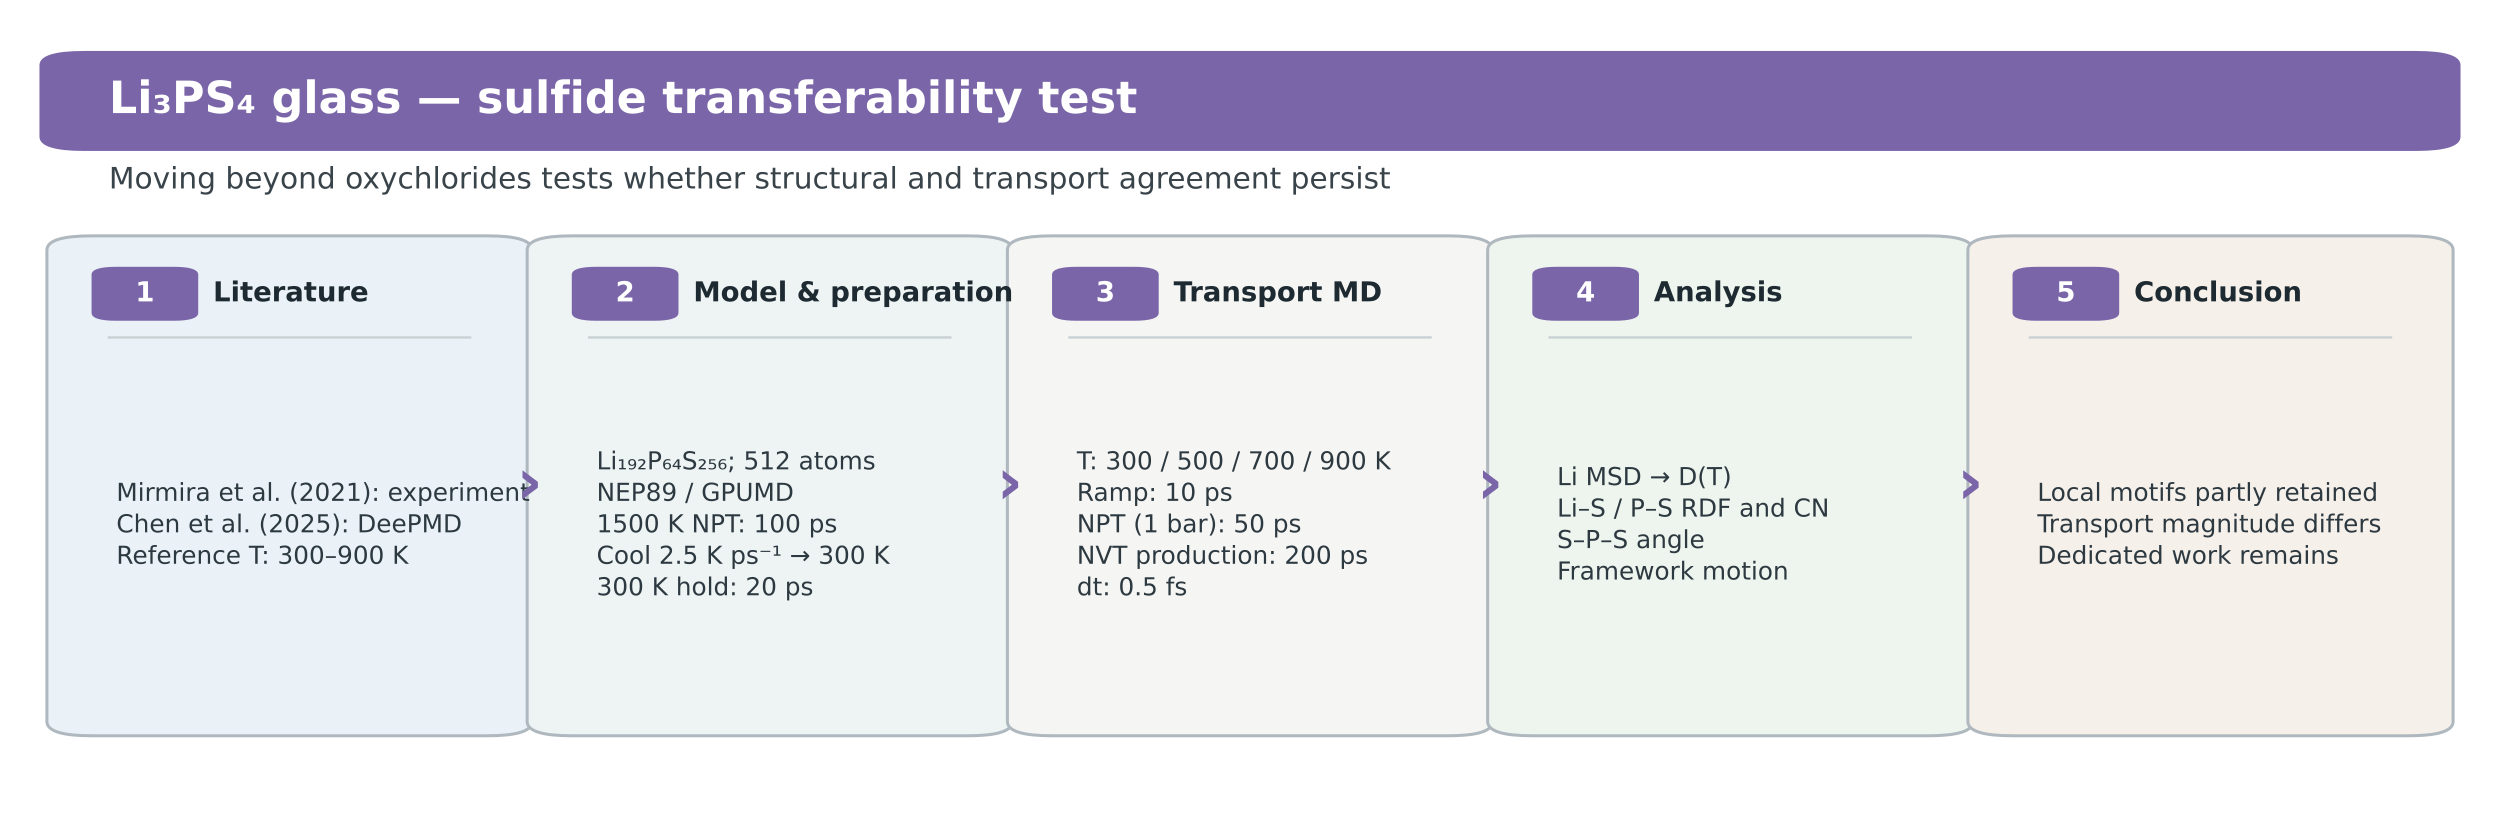
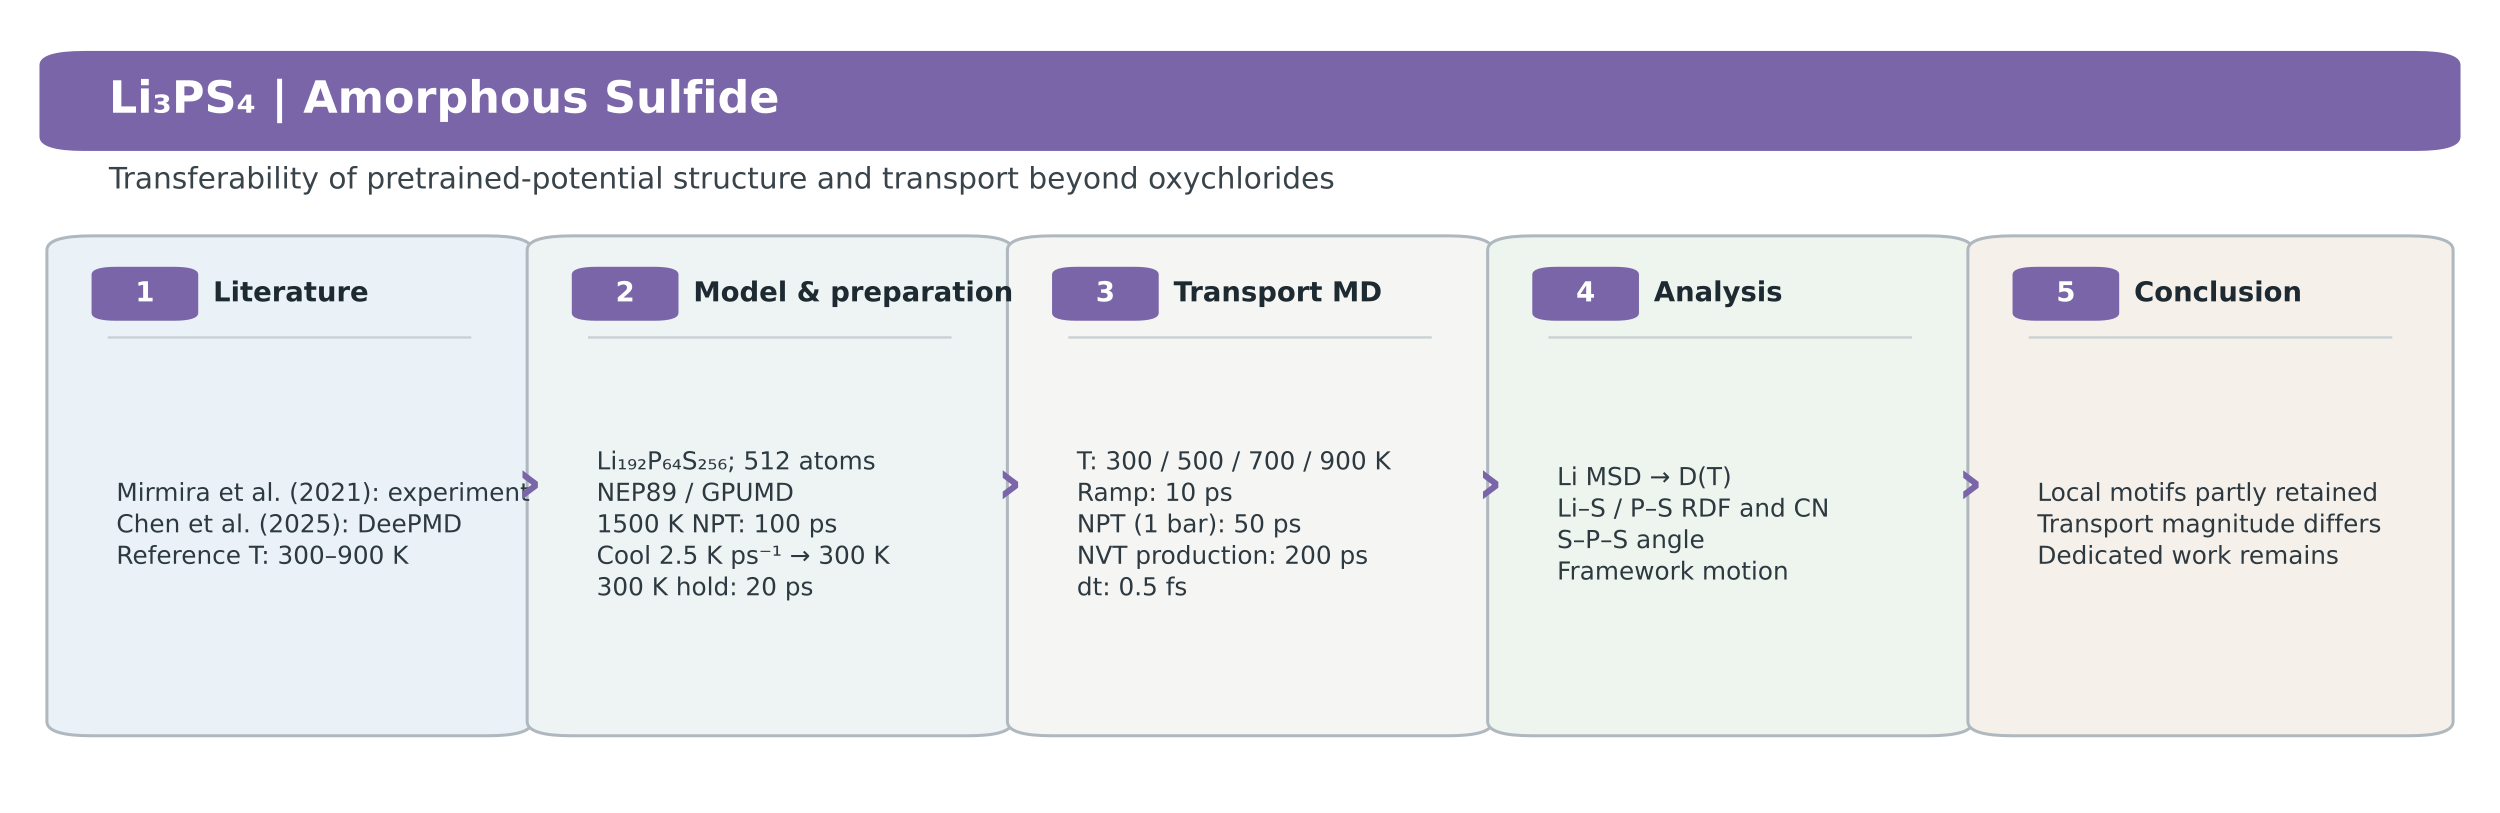
<svg xmlns="http://www.w3.org/2000/svg" width="742.32pt" height="241.38pt" viewBox="0 0 742.32 241.38" version="1.1">
  <defs>
    <style type="text/css">*{stroke-linejoin: round; stroke-linecap: butt}</style>
  </defs>
  <g id="figure_1">
    <g id="patch_1">
      <path d="M 0 241.38 L 742.32 241.38 L 742.32 0 L 0 0 z " style="fill: #ffffff" />
    </g>
    <g id="axes_1">
      <g id="patch_2">
-         <path d="M 24.977 44.82 L 717.343 44.82 Q 730.601 44.82 730.601 40.579 L 730.601 19.373 Q 730.601 15.132 717.343 15.132 L 24.977 15.132 Q 11.719 15.132 11.719 19.373 L 11.719 40.579 Q 11.719 44.82 24.977 44.82 z " clip-path="url(#pa69c9cab53)" style="fill: #7965a8" />
+         <path d="M 24.977 44.82 L 717.343 44.82 Q 730.601 44.82 730.601 40.579 L 730.601 19.373 Q 730.601 15.132 717.343 15.132 L 24.977 15.132 Q 11.719 15.132 11.719 19.373 L 11.719 40.579 Q 11.719 44.82 24.977 44.82 z " clip-path="url(#p34fc6ece53)" style="fill: #7965a8" />
      </g>
      <g id="patch_3">
-         <path d="M 27.186 218.472 L 144.741 218.472 Q 158 218.472 158 214.231 L 158 74.273 Q 158 70.032 144.741 70.032 L 27.186 70.032 Q 13.928 70.032 13.928 74.273 L 13.928 214.231 Q 13.928 218.472 27.186 218.472 z " clip-path="url(#pa69c9cab53)" style="fill: #eaf2f8; stroke: #aeb8be; stroke-width: 0.9; stroke-linejoin: miter" />
+         <path d="M 27.186 218.472 L 144.741 218.472 Q 158 218.472 158 214.231 L 158 74.273 Q 158 70.032 144.741 70.032 L 27.186 70.032 Q 13.928 70.032 13.928 74.273 L 13.928 214.231 Q 13.928 218.472 27.186 218.472 z " clip-path="url(#p34fc6ece53)" style="fill: #eaf2f8; stroke: #aeb8be; stroke-width: 0.9; stroke-linejoin: miter" />
      </g>
      <g id="patch_4">
-         <path d="M 34.552 95.243 L 51.493 95.243 Q 58.859 95.243 58.859 92.887 L 58.859 81.577 Q 58.859 79.221 51.493 79.221 L 34.552 79.221 Q 27.186 79.221 27.186 81.577 L 27.186 92.887 Q 27.186 95.243 34.552 95.243 z " clip-path="url(#pa69c9cab53)" style="fill: #7965a8" />
+         <path d="M 34.552 95.243 L 51.493 95.243 Q 58.859 95.243 58.859 92.887 L 58.859 81.577 Q 58.859 79.221 51.493 79.221 L 34.552 79.221 Q 27.186 79.221 27.186 81.577 L 27.186 92.887 Q 27.186 95.243 34.552 95.243 z " clip-path="url(#p34fc6ece53)" style="fill: #7965a8" />
      </g>
      <g id="patch_5">
-         <path d="M 169.784 218.472 L 287.339 218.472 Q 300.598 218.472 300.598 214.231 L 300.598 74.273 Q 300.598 70.032 287.339 70.032 L 169.784 70.032 Q 156.526 70.032 156.526 74.273 L 156.526 214.231 Q 156.526 218.472 169.784 218.472 z " clip-path="url(#pa69c9cab53)" style="fill: #eef3f4; stroke: #aeb8be; stroke-width: 0.9; stroke-linejoin: miter" />
+         <path d="M 169.784 218.472 L 287.339 218.472 Q 300.598 218.472 300.598 214.231 L 300.598 74.273 Q 300.598 70.032 287.339 70.032 L 169.784 70.032 Q 156.526 70.032 156.526 74.273 L 156.526 214.231 Q 156.526 218.472 169.784 218.472 z " clip-path="url(#p34fc6ece53)" style="fill: #eef3f4; stroke: #aeb8be; stroke-width: 0.9; stroke-linejoin: miter" />
      </g>
      <g id="patch_6">
-         <path d="M 177.15 95.243 L 194.091 95.243 Q 201.457 95.243 201.457 92.887 L 201.457 81.577 Q 201.457 79.221 194.091 79.221 L 177.15 79.221 Q 169.784 79.221 169.784 81.577 L 169.784 92.887 Q 169.784 95.243 177.15 95.243 z " clip-path="url(#pa69c9cab53)" style="fill: #7965a8" />
+         <path d="M 177.15 95.243 L 194.091 95.243 Q 201.457 95.243 201.457 92.887 L 201.457 81.577 Q 201.457 79.221 194.091 79.221 L 177.15 79.221 Q 169.784 79.221 169.784 81.577 L 169.784 92.887 Q 169.784 95.243 177.15 95.243 z " clip-path="url(#p34fc6ece53)" style="fill: #7965a8" />
      </g>
      <g id="patch_7">
-         <path d="M 312.383 218.472 L 429.937 218.472 Q 443.196 218.472 443.196 214.231 L 443.196 74.273 Q 443.196 70.032 429.937 70.032 L 312.383 70.032 Q 299.124 70.032 299.124 74.273 L 299.124 214.231 Q 299.124 218.472 312.383 218.472 z " clip-path="url(#pa69c9cab53)" style="fill: #f5f5f3; stroke: #aeb8be; stroke-width: 0.9; stroke-linejoin: miter" />
+         <path d="M 312.383 218.472 L 429.937 218.472 Q 443.196 218.472 443.196 214.231 L 443.196 74.273 Q 443.196 70.032 429.937 70.032 L 312.383 70.032 Q 299.124 70.032 299.124 74.273 L 299.124 214.231 Q 299.124 218.472 312.383 218.472 z " clip-path="url(#p34fc6ece53)" style="fill: #f5f5f3; stroke: #aeb8be; stroke-width: 0.9; stroke-linejoin: miter" />
      </g>
      <g id="patch_8">
-         <path d="M 319.748 95.243 L 336.689 95.243 Q 344.055 95.243 344.055 92.887 L 344.055 81.577 Q 344.055 79.221 336.689 79.221 L 319.748 79.221 Q 312.383 79.221 312.383 81.577 L 312.383 92.887 Q 312.383 95.243 319.748 95.243 z " clip-path="url(#pa69c9cab53)" style="fill: #7965a8" />
+         <path d="M 319.748 95.243 L 336.689 95.243 Q 344.055 95.243 344.055 92.887 L 344.055 81.577 Q 344.055 79.221 336.689 79.221 L 319.748 79.221 Q 312.383 79.221 312.383 81.577 L 312.383 92.887 Q 312.383 95.243 319.748 95.243 z " clip-path="url(#p34fc6ece53)" style="fill: #7965a8" />
      </g>
      <g id="patch_9">
-         <path d="M 454.981 218.472 L 572.536 218.472 Q 585.794 218.472 585.794 214.231 L 585.794 74.273 Q 585.794 70.032 572.536 70.032 L 454.981 70.032 Q 441.722 70.032 441.722 74.273 L 441.722 214.231 Q 441.722 218.472 454.981 218.472 z " clip-path="url(#pa69c9cab53)" style="fill: #eef4ee; stroke: #aeb8be; stroke-width: 0.9; stroke-linejoin: miter" />
+         <path d="M 454.981 218.472 L 572.536 218.472 Q 585.794 218.472 585.794 214.231 L 585.794 74.273 Q 585.794 70.032 572.536 70.032 L 454.981 70.032 Q 441.722 70.032 441.722 74.273 L 441.722 214.231 Q 441.722 218.472 454.981 218.472 z " clip-path="url(#p34fc6ece53)" style="fill: #eef4ee; stroke: #aeb8be; stroke-width: 0.9; stroke-linejoin: miter" />
      </g>
      <g id="patch_10">
-         <path d="M 462.346 95.243 L 479.287 95.243 Q 486.653 95.243 486.653 92.887 L 486.653 81.577 Q 486.653 79.221 479.287 79.221 L 462.346 79.221 Q 454.981 79.221 454.981 81.577 L 454.981 92.887 Q 454.981 95.243 462.346 95.243 z " clip-path="url(#pa69c9cab53)" style="fill: #7965a8" />
+         <path d="M 462.346 95.243 L 479.287 95.243 Q 486.653 95.243 486.653 92.887 L 486.653 81.577 Q 486.653 79.221 479.287 79.221 L 462.346 79.221 Q 454.981 79.221 454.981 81.577 L 454.981 92.887 Q 454.981 95.243 462.346 95.243 z " clip-path="url(#p34fc6ece53)" style="fill: #7965a8" />
      </g>
      <g id="patch_11">
-         <path d="M 597.579 218.472 L 715.134 218.472 Q 728.392 218.472 728.392 214.231 L 728.392 74.273 Q 728.392 70.032 715.134 70.032 L 597.579 70.032 Q 584.32 70.032 584.32 74.273 L 584.32 214.231 Q 584.32 218.472 597.579 218.472 z " clip-path="url(#pa69c9cab53)" style="fill: #f6f0ea; stroke: #aeb8be; stroke-width: 0.9; stroke-linejoin: miter" />
+         <path d="M 597.579 218.472 L 715.134 218.472 Q 728.392 218.472 728.392 214.231 L 728.392 74.273 Q 728.392 70.032 715.134 70.032 L 597.579 70.032 Q 584.32 70.032 584.32 74.273 L 584.32 214.231 Q 584.32 218.472 597.579 218.472 z " clip-path="url(#p34fc6ece53)" style="fill: #f6f0ea; stroke: #aeb8be; stroke-width: 0.9; stroke-linejoin: miter" />
      </g>
      <g id="patch_12">
-         <path d="M 604.944 95.243 L 621.885 95.243 Q 629.251 95.243 629.251 92.887 L 629.251 81.577 Q 629.251 79.221 621.885 79.221 L 604.944 79.221 Q 597.579 79.221 597.579 81.577 L 597.579 92.887 Q 597.579 95.243 604.944 95.243 z " clip-path="url(#pa69c9cab53)" style="fill: #7965a8" />
+         <path d="M 604.944 95.243 L 621.885 95.243 Q 629.251 95.243 629.251 92.887 L 629.251 81.577 Q 629.251 79.221 621.885 79.221 L 604.944 79.221 Q 597.579 79.221 597.579 81.577 L 597.579 92.887 Q 597.579 95.243 604.944 95.243 z " clip-path="url(#p34fc6ece53)" style="fill: #7965a8" />
      </g>
      <g id="line2d_1">
-         <path d="M 32.342 100.191 L 139.586 100.191 " clip-path="url(#pa69c9cab53)" style="fill: none; stroke: #c8d0d4; stroke-width: 0.7; stroke-linecap: square" />
+         <path d="M 32.342 100.191 L 139.586 100.191 " clip-path="url(#p34fc6ece53)" style="fill: none; stroke: #c8d0d4; stroke-width: 0.7; stroke-linecap: square" />
      </g>
      <g id="line2d_2">
-         <path d="M 174.94 100.191 L 282.184 100.191 " clip-path="url(#pa69c9cab53)" style="fill: none; stroke: #c8d0d4; stroke-width: 0.7; stroke-linecap: square" />
+         <path d="M 174.94 100.191 L 282.184 100.191 " clip-path="url(#p34fc6ece53)" style="fill: none; stroke: #c8d0d4; stroke-width: 0.7; stroke-linecap: square" />
      </g>
      <g id="line2d_3">
-         <path d="M 317.538 100.191 L 424.782 100.191 " clip-path="url(#pa69c9cab53)" style="fill: none; stroke: #c8d0d4; stroke-width: 0.7; stroke-linecap: square" />
+         <path d="M 317.538 100.191 L 424.782 100.191 " clip-path="url(#p34fc6ece53)" style="fill: none; stroke: #c8d0d4; stroke-width: 0.7; stroke-linecap: square" />
      </g>
      <g id="line2d_4">
-         <path d="M 460.136 100.191 L 567.38 100.191 " clip-path="url(#pa69c9cab53)" style="fill: none; stroke: #c8d0d4; stroke-width: 0.7; stroke-linecap: square" />
+         <path d="M 460.136 100.191 L 567.38 100.191 " clip-path="url(#p34fc6ece53)" style="fill: none; stroke: #c8d0d4; stroke-width: 0.7; stroke-linecap: square" />
      </g>
      <g id="line2d_5">
-         <path d="M 602.734 100.191 L 709.978 100.191 " clip-path="url(#pa69c9cab53)" style="fill: none; stroke: #c8d0d4; stroke-width: 0.7; stroke-linecap: square" />
+         <path d="M 602.734 100.191 L 709.978 100.191 " clip-path="url(#p34fc6ece53)" style="fill: none; stroke: #c8d0d4; stroke-width: 0.7; stroke-linecap: square" />
      </g>
      <g id="text_1">
-         <text style="fill: #ffffff; font: 700 13.2px 'DejaVu Sans', 'Arial', 'Helvetica', sans-serif; text-anchor: start" x="32.342" y="33.567" transform="rotate(-0 32.3424 33.56711)">Li₃PS₄ glass — sulfide transferability test</text>
+         <text style="fill: #ffffff; font: 700 13.2px 'DejaVu Sans', 'Arial', 'Helvetica', sans-serif; text-anchor: start" x="32.342" y="33.464" transform="rotate(-0 32.3424 33.46399)">Li₃PS₄  |  Amorphous Sulfide</text>
      </g>
      <g id="text_2">
-         <text style="fill: #39434a; font: 8.8px 'DejaVu Sans', 'Arial', 'Helvetica', sans-serif; text-anchor: start" x="32.342" y="55.967" transform="rotate(-0 32.3424 55.96655)">Moving beyond oxychlorides tests whether structural and transport agreement persist</text>
+         <text style="fill: #39434a; font: 8.8px 'DejaVu Sans', 'Arial', 'Helvetica', sans-serif; text-anchor: start" x="32.342" y="55.967" transform="rotate(-0 32.3424 55.96655)">Transferability of pretrained-potential structure and transport beyond oxychlorides</text>
      </g>
      <g id="text_3">
        <text style="fill: #ffffff; font: 700 8.2px 'DejaVu Sans', 'Arial', 'Helvetica', sans-serif; text-anchor: middle" x="43.023" y="89.495" transform="rotate(-0 43.02252 89.49465)">1</text>
      </g>
      <g id="text_4">
        <text style="fill: #1e2a31; font: 700 8.15px 'DejaVu Sans', 'Arial', 'Helvetica', sans-serif; text-anchor: start" x="63.278" y="89.481" transform="rotate(-0 63.27792 89.48085)">Literature</text>
      </g>
      <g id="text_5">
        <text style="fill: #2d3940; font: 7.35px 'DejaVu Sans', 'Arial', 'Helvetica', sans-serif" transform="translate(34.55208 148.7138)">Mirmira et al. (2021): experiment</text>
        <text style="fill: #2d3940; font: 7.35px 'DejaVu Sans', 'Arial', 'Helvetica', sans-serif" transform="translate(34.55208 158.0611)">Chen et al. (2025): DeePMD</text>
        <text style="fill: #2d3940; font: 7.35px 'DejaVu Sans', 'Arial', 'Helvetica', sans-serif" transform="translate(34.55208 167.4085)">Reference T: 300–900 K</text>
      </g>
      <g id="text_6">
        <text style="fill: #ffffff; font: 700 8.2px 'DejaVu Sans', 'Arial', 'Helvetica', sans-serif; text-anchor: middle" x="185.621" y="89.495" transform="rotate(-0 185.6205 89.49465)">2</text>
      </g>
      <g id="text_7">
        <text style="fill: #1e2a31; font: 700 8.15px 'DejaVu Sans', 'Arial', 'Helvetica', sans-serif; text-anchor: start" x="205.876" y="89.481" transform="rotate(-0 205.8759 89.48085)">Model &amp; preparation</text>
      </g>
      <g id="text_8">
        <text style="fill: #2d3940; font: 7.35px 'DejaVu Sans', 'Arial', 'Helvetica', sans-serif" transform="translate(177.1501 139.3664)">Li₁₉₂P₆₄S₂₅₆; 512 atoms</text>
        <text style="fill: #2d3940; font: 7.35px 'DejaVu Sans', 'Arial', 'Helvetica', sans-serif" transform="translate(177.1501 148.7138)">NEP89 / GPUMD</text>
        <text style="fill: #2d3940; font: 7.35px 'DejaVu Sans', 'Arial', 'Helvetica', sans-serif" transform="translate(177.1501 158.0611)">1500 K NPT: 100 ps</text>
        <text style="fill: #2d3940; font: 7.35px 'DejaVu Sans', 'Arial', 'Helvetica', sans-serif" transform="translate(177.1501 167.4085)">Cool 2.5 K ps⁻¹ → 300 K</text>
        <text style="fill: #2d3940; font: 7.35px 'DejaVu Sans', 'Arial', 'Helvetica', sans-serif" transform="translate(177.1501 176.7559)">300 K hold: 20 ps</text>
      </g>
      <g id="text_9">
        <text style="fill: #ffffff; font: 700 8.2px 'DejaVu Sans', 'Arial', 'Helvetica', sans-serif; text-anchor: middle" x="328.219" y="89.495" transform="rotate(-0 328.2186 89.49465)">3</text>
      </g>
      <g id="text_10">
        <text style="fill: #1e2a31; font: 700 8.15px 'DejaVu Sans', 'Arial', 'Helvetica', sans-serif; text-anchor: start" x="348.474" y="89.481" transform="rotate(-0 348.474 89.48085)">Transport MD</text>
      </g>
      <g id="text_11">
        <text style="fill: #2d3940; font: 7.35px 'DejaVu Sans', 'Arial', 'Helvetica', sans-serif" transform="translate(319.7481 139.3664)">T: 300 / 500 / 700 / 900 K</text>
        <text style="fill: #2d3940; font: 7.35px 'DejaVu Sans', 'Arial', 'Helvetica', sans-serif" transform="translate(319.7481 148.7138)">Ramp: 10 ps</text>
        <text style="fill: #2d3940; font: 7.35px 'DejaVu Sans', 'Arial', 'Helvetica', sans-serif" transform="translate(319.7481 158.0611)">NPT (1 bar): 50 ps</text>
        <text style="fill: #2d3940; font: 7.35px 'DejaVu Sans', 'Arial', 'Helvetica', sans-serif" transform="translate(319.7481 167.4085)">NVT production: 200 ps</text>
        <text style="fill: #2d3940; font: 7.35px 'DejaVu Sans', 'Arial', 'Helvetica', sans-serif" transform="translate(319.7481 176.7559)">dt: 0.5 fs</text>
      </g>
      <g id="text_12">
        <text style="fill: #ffffff; font: 700 8.2px 'DejaVu Sans', 'Arial', 'Helvetica', sans-serif; text-anchor: middle" x="470.817" y="89.495" transform="rotate(-0 470.8166 89.49465)">4</text>
      </g>
      <g id="text_13">
        <text style="fill: #1e2a31; font: 700 8.15px 'DejaVu Sans', 'Arial', 'Helvetica', sans-serif; text-anchor: start" x="491.072" y="89.449" transform="rotate(-0 491.072 89.44902)">Analysis</text>
      </g>
      <g id="text_14">
        <text style="fill: #2d3940; font: 7.35px 'DejaVu Sans', 'Arial', 'Helvetica', sans-serif" transform="translate(462.3461 144.0401)">Li MSD → D(T)</text>
        <text style="fill: #2d3940; font: 7.35px 'DejaVu Sans', 'Arial', 'Helvetica', sans-serif" transform="translate(462.3461 153.3875)">Li–S / P–S RDF and CN</text>
        <text style="fill: #2d3940; font: 7.35px 'DejaVu Sans', 'Arial', 'Helvetica', sans-serif" transform="translate(462.3461 162.7348)">S–P–S angle</text>
        <text style="fill: #2d3940; font: 7.35px 'DejaVu Sans', 'Arial', 'Helvetica', sans-serif" transform="translate(462.3461 172.0822)">Framework motion</text>
      </g>
      <g id="text_15">
        <text style="fill: #ffffff; font: 700 8.2px 'DejaVu Sans', 'Arial', 'Helvetica', sans-serif; text-anchor: middle" x="613.415" y="89.495" transform="rotate(-0 613.4146 89.49465)">5</text>
      </g>
      <g id="text_16">
        <text style="fill: #1e2a31; font: 700 8.15px 'DejaVu Sans', 'Arial', 'Helvetica', sans-serif; text-anchor: start" x="633.67" y="89.481" transform="rotate(-0 633.67 89.48085)">Conclusion</text>
      </g>
      <g id="text_17">
        <text style="fill: #2d3940; font: 7.35px 'DejaVu Sans', 'Arial', 'Helvetica', sans-serif" transform="translate(604.9441 148.7138)">Local motifs partly retained</text>
        <text style="fill: #2d3940; font: 7.35px 'DejaVu Sans', 'Arial', 'Helvetica', sans-serif" transform="translate(604.9441 158.0611)">Transport magnitude differs</text>
        <text style="fill: #2d3940; font: 7.35px 'DejaVu Sans', 'Arial', 'Helvetica', sans-serif" transform="translate(604.9441 167.4085)">Dedicated work remains</text>
      </g>
      <g id="text_18">
        <text style="fill: #7965a8; font: 700 19px 'DejaVu Sans', 'Arial', 'Helvetica', sans-serif; text-anchor: middle" x="157.263" y="149.495" transform="rotate(-0 157.263 149.4948)">›</text>
      </g>
      <g id="text_19">
        <text style="fill: #7965a8; font: 700 19px 'DejaVu Sans', 'Arial', 'Helvetica', sans-serif; text-anchor: middle" x="299.861" y="149.495" transform="rotate(-0 299.861 149.4948)">›</text>
      </g>
      <g id="text_20">
        <text style="fill: #7965a8; font: 700 19px 'DejaVu Sans', 'Arial', 'Helvetica', sans-serif; text-anchor: middle" x="442.459" y="149.495" transform="rotate(-0 442.459 149.4948)">›</text>
      </g>
      <g id="text_21">
        <text style="fill: #7965a8; font: 700 19px 'DejaVu Sans', 'Arial', 'Helvetica', sans-serif; text-anchor: middle" x="585.057" y="149.495" transform="rotate(-0 585.057 149.4948)">›</text>
      </g>
    </g>
  </g>
  <defs>
-     <clipPath id="pa69c9cab53">
+     <clipPath id="p34fc6ece53">
      <rect x="2.88" y="2.88" width="736.56" height="235.62" />
    </clipPath>
  </defs>
</svg>
